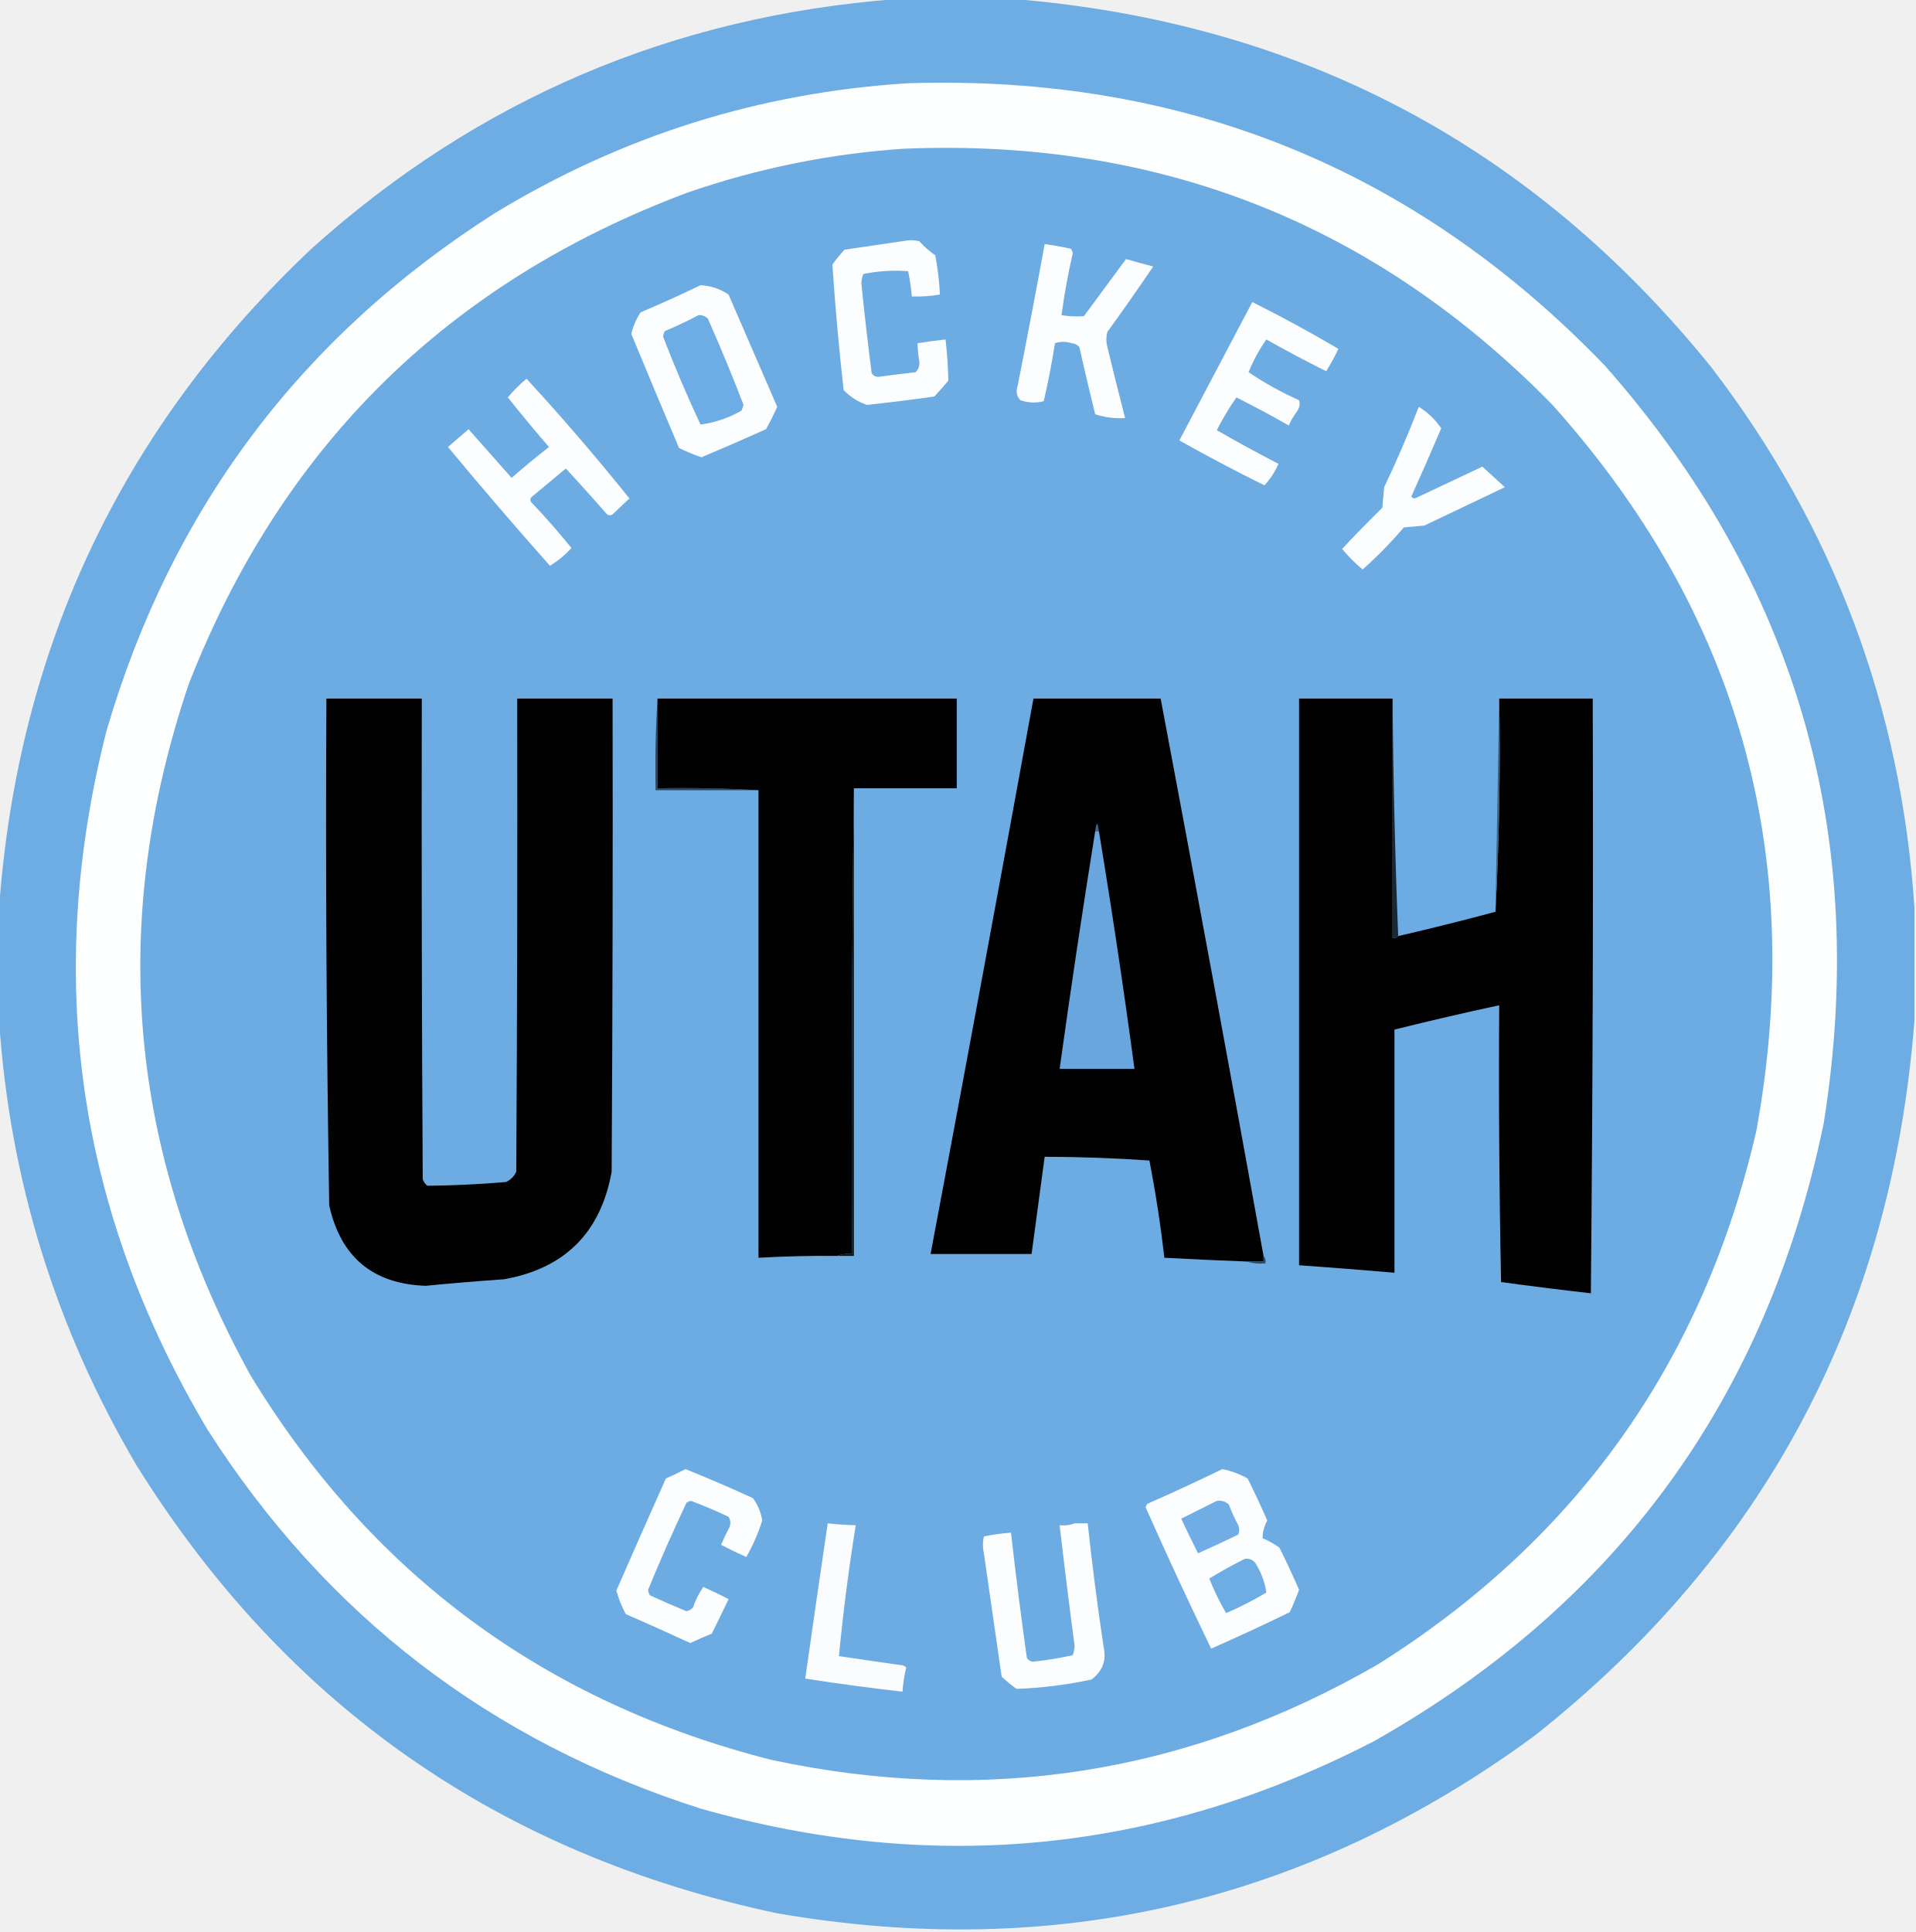
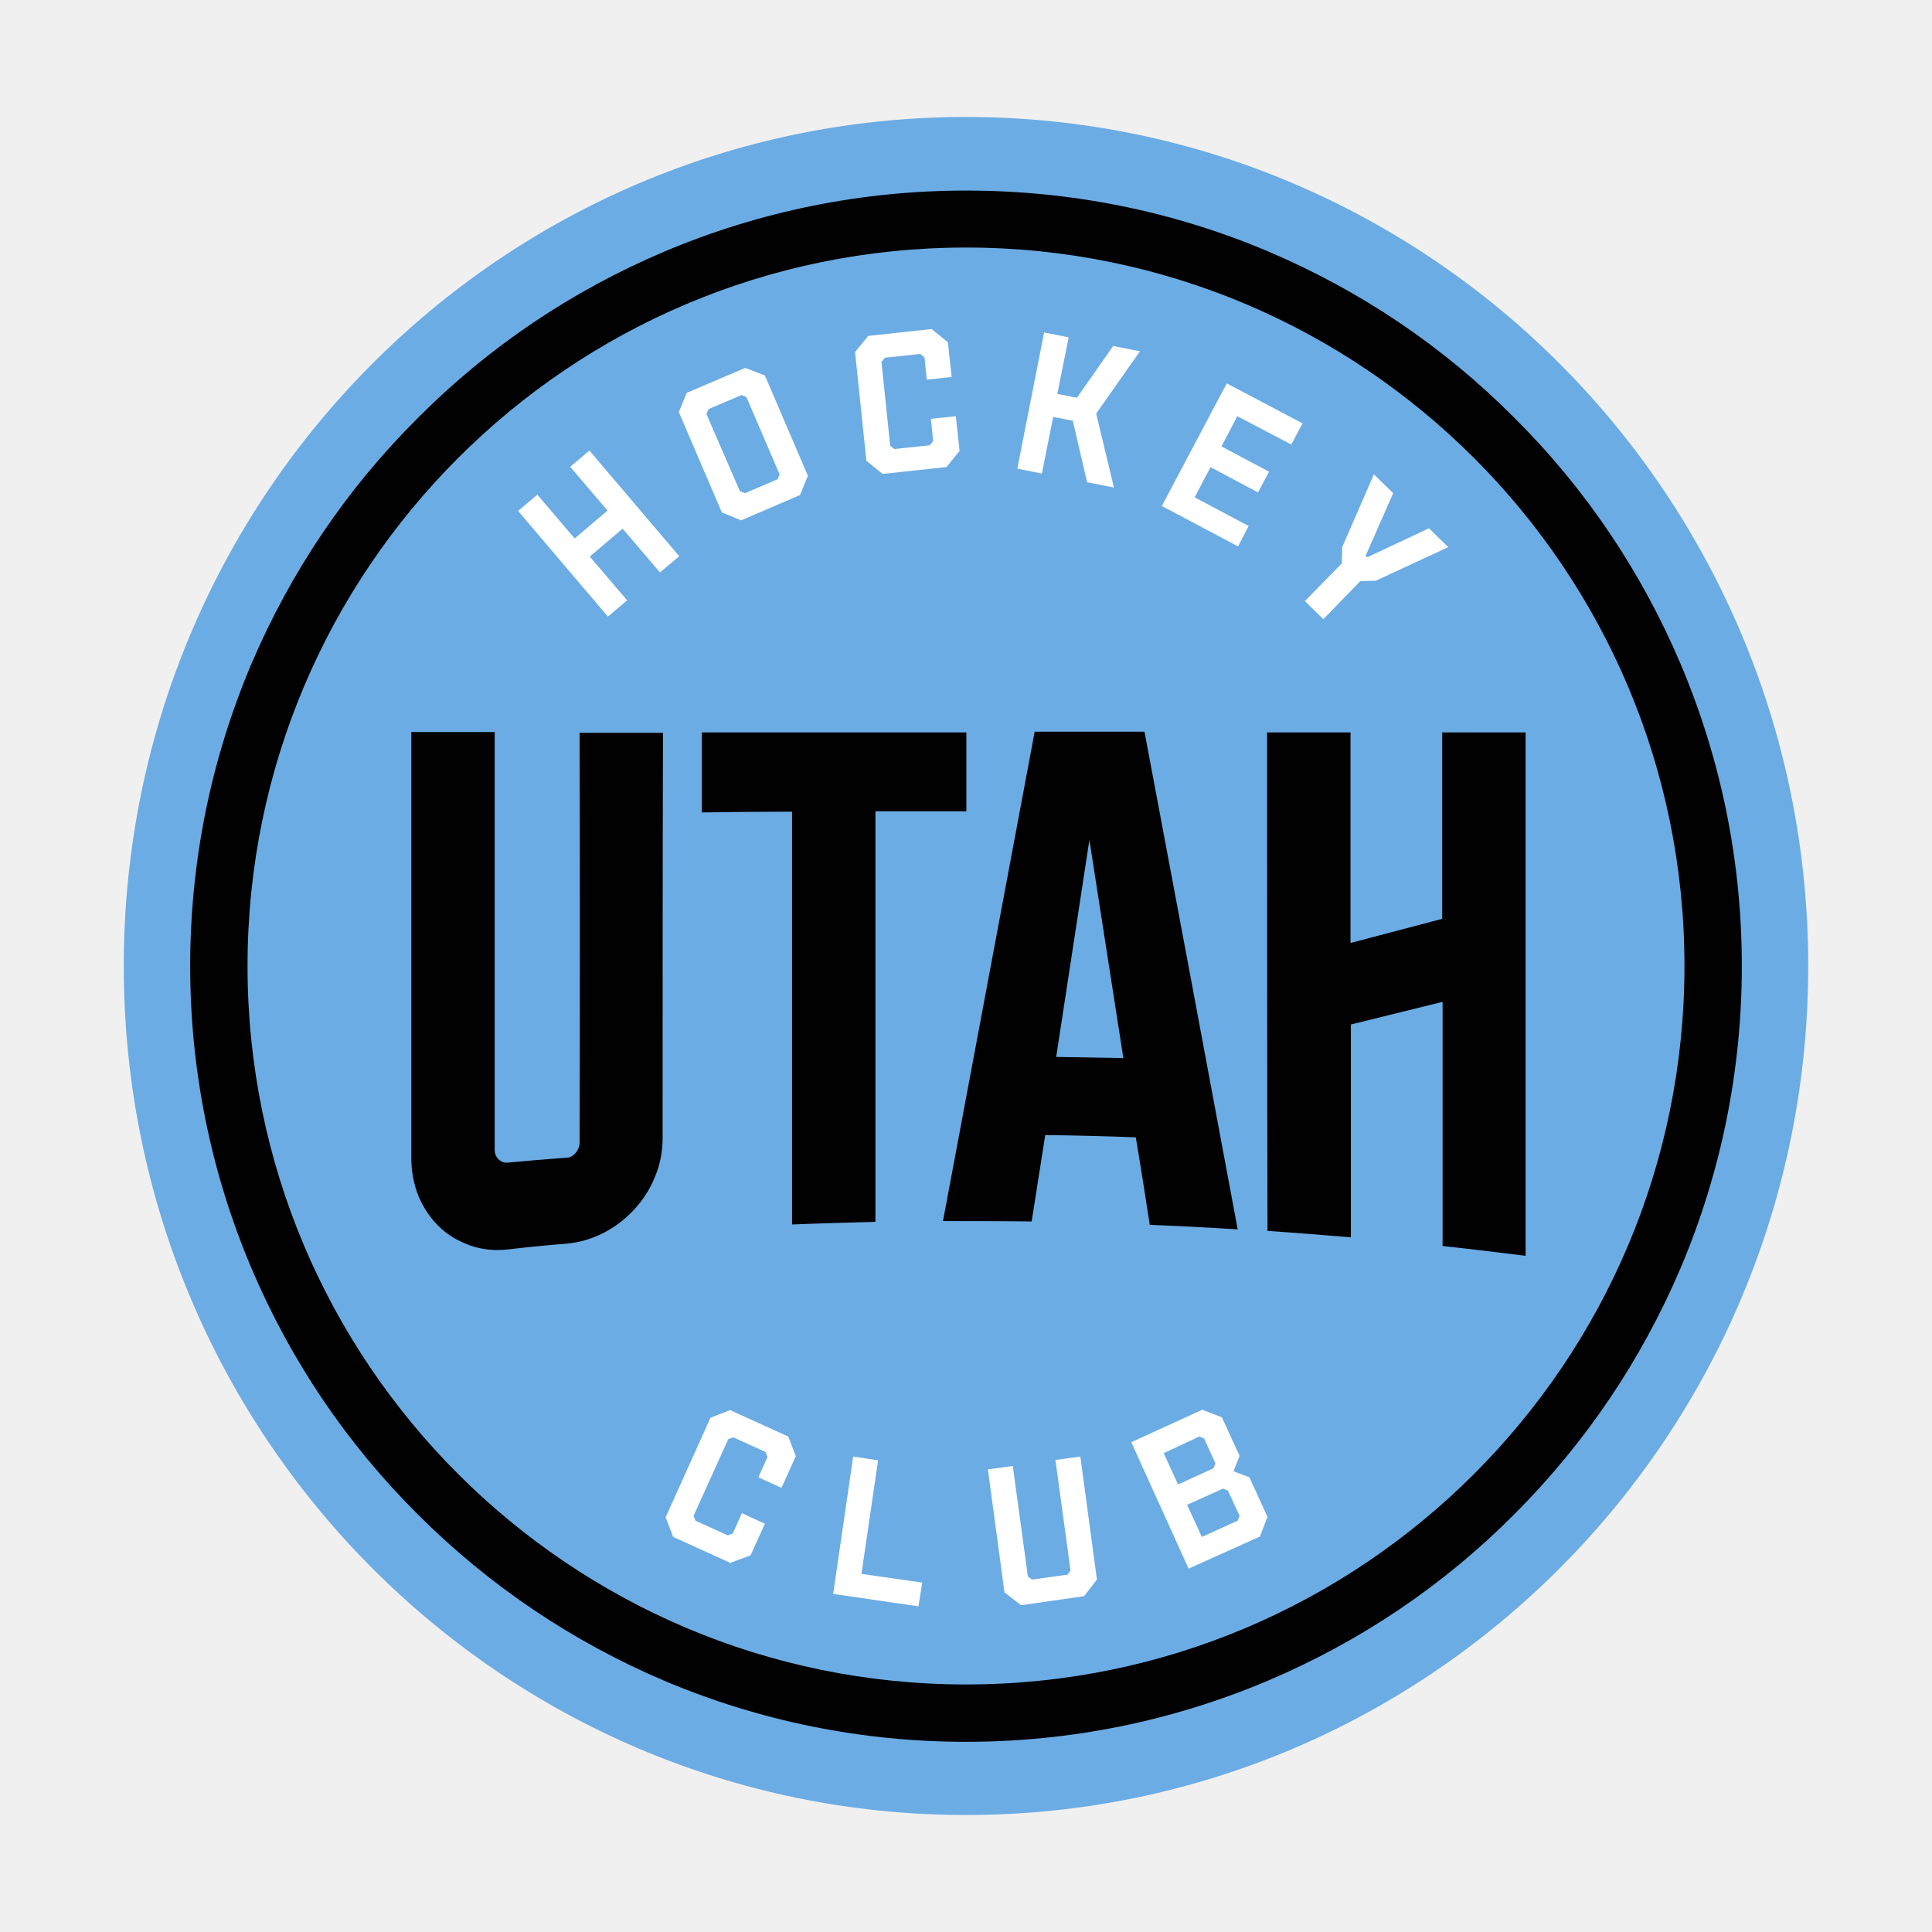
- <svg xmlns="http://www.w3.org/2000/svg" version="1.1" width="1024px" height="1033px" style="shape-rendering:geometricPrecision; text-rendering:geometricPrecision; image-rendering:optimizeQuality; fill-rule:evenodd; clip-rule:evenodd">
+ <svg xmlns="http://www.w3.org/2000/svg" version="1.1" id="Layer_1" x="0px" y="0px" viewBox="0 0 512 512" style="enable-background:new 0 0 512 512;" xml:space="preserve">
+   <style type="text/css">
+ 	.st0{fill:#6CACE4;}
+ 	.st1{fill:#010101;}
+ 	.st2{fill:#FFFFFF;}
+ </style>
  <g>
-     <path style="opacity:0.991" fill="#6cace4" d="M 479.5,-0.5 C 500.5,-0.5 521.5,-0.5 542.5,-0.5C 695.11,12.213 819.277,77.879 915,196.5C 980.241,281.7 1016.41,378.033 1023.5,485.5C 1023.5,505.5 1023.5,525.5 1023.5,545.5C 1011.35,702.997 943.68,830.497 820.5,928C 699.351,1017.03 564.351,1048.7 415.5,1023C 267.029,991.571 152.862,911.737 73,783.5C 29.647,709.945 5.147,630.611 -0.5,545.5C -0.5,525.5 -0.5,505.5 -0.5,485.5C 9.621,346.104 65.288,228.604 166.5,133C 255.37,53.073 359.703,8.573 479.5,-0.5 Z" />
-   </g>
-   <g>
-     <path style="opacity:1" fill="#fdfefe" d="M 485.5,44.5 C 632.424,39.837 756.591,90.171 858,195.5C 960.486,311.678 999.486,446.678 975,600.5C 944.676,747.414 864.51,857.58 734.5,931C 619.289,990.565 499.289,1002.56 374.5,967C 262.169,931.116 174.335,863.616 111,764.5C 41.322,647.423 23.322,522.756 57,390.5C 91.704,272.169 160.87,180.003 264.5,114C 332.509,72.607 406.176,49.44 485.5,44.5 Z" />
-   </g>
-   <g>
-     <path style="opacity:1" fill="#6cace3" d="M 483.5,79.5 C 619.702,73.934 735.202,119.601 830,216.5C 929.463,327.637 965.796,456.971 939,604.5C 910.639,727.825 843.139,822.992 736.5,890C 635.13,948.47 527.13,965.47 412.5,941C 291.456,910.231 198.623,841.731 134,735.5C 68.584,617.014 57.584,493.681 101,365.5C 150.781,238.386 239.614,150.886 367.5,103C 405.242,89.952 443.909,82.119 483.5,79.5 Z" />
-   </g>
-   <g>
-     <path style="opacity:1" fill="#fcfdfe" d="M 485.5,128.5 C 487.527,128.338 489.527,128.505 491.5,129C 494.052,131.853 496.885,134.353 500,136.5C 501.328,143.427 502.161,150.427 502.5,157.5C 497.547,158.329 492.547,158.663 487.5,158.5C 487.086,153.926 486.419,149.426 485.5,145C 477.439,144.402 469.439,144.902 461.5,146.5C 460.923,148.106 460.59,149.772 460.5,151.5C 462.114,167.547 463.948,183.547 466,199.5C 466.804,200.804 467.971,201.471 469.5,201.5C 476.153,200.601 482.82,199.768 489.5,199C 491.007,197.527 491.674,195.693 491.5,193.5C 490.947,190.183 490.614,186.85 490.5,183.5C 495.484,182.725 500.484,182.058 505.5,181.5C 506.335,188.832 506.835,196.166 507,203.5C 504.618,206.427 502.118,209.261 499.5,212C 487.524,213.698 475.524,215.198 463.5,216.5C 458.719,214.903 454.552,212.236 451,208.5C 448.501,186.176 446.501,163.843 445,141.5C 446.977,138.688 449.144,136.022 451.5,133.5C 462.978,131.83 474.311,130.164 485.5,128.5 Z" />
-   </g>
-   <g>
-     <path style="opacity:1" fill="#fcfdfe" d="M 558.5,130.5 C 563.19,131.138 567.856,131.971 572.5,133C 573.059,133.725 573.392,134.558 573.5,135.5C 570.982,146.421 568.982,157.421 567.5,168.5C 571.49,169.19 575.49,169.357 579.5,169C 587.025,158.814 594.525,148.648 602,138.5C 606.821,139.897 611.654,141.231 616.5,142.5C 608.528,154.305 600.361,165.972 592,177.5C 591.333,180.167 591.333,182.833 592,185.5C 595.067,198.2 598.234,210.866 601.5,223.5C 596.168,223.884 590.835,223.217 585.5,221.5C 582.56,209.53 579.727,197.53 577,185.5C 575.991,184.342 574.658,183.675 573,183.5C 569.923,182.536 566.923,182.536 564,183.5C 562.385,193.907 560.385,204.24 558,214.5C 553.861,215.583 549.694,215.416 545.5,214C 543.543,211.879 543.043,209.379 544,206.5C 549.029,181.188 553.862,155.855 558.5,130.5 Z" />
-   </g>
-   <g>
-     <path style="opacity:1" fill="#fcfdfe" d="M 374.5,152.5 C 379.978,152.77 384.978,154.437 389.5,157.5C 398.167,177.5 406.833,197.5 415.5,217.5C 413.685,221.623 411.685,225.623 409.5,229.5C 398.058,234.638 386.558,239.638 375,244.5C 370.87,243.1 366.87,241.434 363,239.5C 354.401,219.202 345.901,198.868 337.5,178.5C 338.502,174.334 340.169,170.501 342.5,167C 353.376,162.391 364.042,157.558 374.5,152.5 Z" />
-   </g>
-   <g>
-     <path style="opacity:1" fill="#fcfdfe" d="M 669.5,161.5 C 685.161,169.329 700.494,177.662 715.5,186.5C 713.588,190.66 711.421,194.66 709,198.5C 698.175,193.088 687.508,187.421 677,181.5C 673.191,186.95 670.024,192.783 667.5,199C 675.988,204.748 684.988,209.748 694.5,214C 695.175,216.242 694.675,218.409 693,220.5C 691.414,222.67 690.08,225.004 689,227.5C 679.81,222.238 670.477,217.238 661,212.5C 657.13,218.053 653.63,223.887 650.5,230C 661.34,236.254 672.34,242.254 683.5,248C 681.611,252.29 679.111,256.123 676,259.5C 660.612,251.89 645.445,243.89 630.5,235.5C 643.558,210.8 656.558,186.133 669.5,161.5 Z" />
-   </g>
-   <g>
-     <path style="opacity:1" fill="#6dace4" d="M 373.5,168.5 C 375.484,168.383 377.15,169.05 378.5,170.5C 385.23,185.695 391.563,201.028 397.5,216.5C 397.167,217.5 396.833,218.5 396.5,219.5C 389.56,223.486 382.226,225.986 374.5,227C 367.284,211.568 360.617,195.901 354.5,180C 354.585,178.893 354.919,177.893 355.5,177C 361.712,174.392 367.712,171.558 373.5,168.5 Z" />
-   </g>
-   <g>
-     <path style="opacity:1" fill="#fcfdfe" d="M 281.5,202.5 C 300.53,223.199 318.863,244.533 336.5,266.5C 333.542,269.324 330.542,272.158 327.5,275C 326.5,275.667 325.5,275.667 324.5,275C 317.274,266.698 309.941,258.531 302.5,250.5C 296.5,255.5 290.5,260.5 284.5,265.5C 283.417,266.365 283.251,267.365 284,268.5C 291.52,276.385 298.687,284.552 305.5,293C 302.109,296.768 298.276,299.935 294,302.5C 275.483,281.648 257.316,260.481 239.5,239C 243.167,235.833 246.833,232.667 250.5,229.5C 258.157,238.126 265.824,246.793 273.5,255.5C 280.021,249.811 286.688,244.311 293.5,239C 285.978,230.313 278.645,221.479 271.5,212.5C 274.548,208.785 277.881,205.452 281.5,202.5 Z" />
-   </g>
-   <g>
-     <path style="opacity:1" fill="#fcfdfe" d="M 758.5,217.5 C 763.282,220.447 767.282,224.28 770.5,229C 765.304,241.225 759.971,253.392 754.5,265.5C 755.365,266.583 756.365,266.749 757.5,266C 769.167,260.5 780.833,255 792.5,249.5C 796.5,253.167 800.5,256.833 804.5,260.5C 790.175,267.329 775.842,274.162 761.5,281C 757.833,281.333 754.167,281.667 750.5,282C 743.683,289.984 736.35,297.484 728.5,304.5C 724.5,301.167 720.833,297.5 717.5,293.5C 724.485,286.014 731.652,278.681 739,271.5C 739.333,267.833 739.667,264.167 740,260.5C 746.73,246.378 752.896,232.044 758.5,217.5 Z" />
-   </g>
-   <g>
-     <path style="opacity:1" fill="#020203" d="M 174.5,373.5 C 191.5,373.5 208.5,373.5 225.5,373.5C 225.333,459.167 225.5,544.834 226,630.5C 226.465,631.931 227.299,633.097 228.5,634C 242.508,633.867 256.508,633.2 270.5,632C 273,630.833 274.833,629 276,626.5C 276.5,542.167 276.667,457.834 276.5,373.5C 293.5,373.5 310.5,373.5 327.5,373.5C 327.667,457.834 327.5,542.167 327,626.5C 321.145,659.021 301.979,678.188 269.5,684C 255.475,684.969 241.475,686.136 227.5,687.5C 199.326,686.48 182.16,672.147 176,644.5C 174.515,554.197 174.015,463.864 174.5,373.5 Z" />
-   </g>
-   <g>
-     <path style="opacity:1" fill="#010102" d="M 675.5,671.5 C 675.5,672.5 675.5,673.5 675.5,674.5C 672.5,674.5 669.5,674.5 666.5,674.5C 651.826,673.954 637.16,673.288 622.5,672.5C 620.483,655.062 617.816,637.729 614.5,620.5C 595.855,619.213 577.189,618.547 558.5,618.5C 556.167,635.831 553.834,653.164 551.5,670.5C 533.5,670.5 515.5,670.5 497.5,670.5C 516.112,571.549 534.445,472.549 552.5,373.5C 575.167,373.5 597.833,373.5 620.5,373.5C 639.205,472.773 657.539,572.106 675.5,671.5 Z" />
-   </g>
-   <g>
-     <path style="opacity:1" fill="#010102" d="M 744.5,373.5 C 744.5,416.167 744.5,458.833 744.5,501.5C 745.791,501.737 746.791,501.404 747.5,500.5C 764.929,496.476 782.262,492.143 799.5,487.5C 801.494,449.848 802.161,411.848 801.5,373.5C 818.167,373.5 834.833,373.5 851.5,373.5C 851.833,479.502 851.5,585.502 850.5,691.5C 834.481,689.664 818.481,687.664 802.5,685.5C 801.5,636.171 801.167,586.838 801.5,537.5C 782.767,541.517 764.1,545.85 745.5,550.5C 745.5,593.833 745.5,637.167 745.5,680.5C 728.513,679.042 711.513,677.709 694.5,676.5C 694.5,575.5 694.5,474.5 694.5,373.5C 711.167,373.5 727.833,373.5 744.5,373.5 Z" />
-   </g>
-   <g>
-     <path style="opacity:1" fill="#1a2835" d="M 744.5,373.5 C 744.835,416.01 745.835,458.343 747.5,500.5C 746.791,501.404 745.791,501.737 744.5,501.5C 744.5,458.833 744.5,416.167 744.5,373.5 Z" />
-   </g>
-   <g>
-     <path style="opacity:1" fill="#3d6281" d="M 801.5,373.5 C 802.161,411.848 801.494,449.848 799.5,487.5C 800.161,449.402 800.827,411.402 801.5,373.5 Z" />
-   </g>
-   <g>
-     <path style="opacity:1" fill="#2c465d" d="M 351.5,373.5 C 351.5,389.5 351.5,405.5 351.5,421.5C 369.674,421.17 387.674,421.503 405.5,422.5C 387.167,422.5 368.833,422.5 350.5,422.5C 350.17,405.991 350.504,389.658 351.5,373.5 Z" />
-   </g>
-   <g>
-     <path style="opacity:1" fill="#010101" d="M 351.5,373.5 C 404.833,373.5 458.167,373.5 511.5,373.5C 511.5,389.5 511.5,405.5 511.5,421.5C 493.167,421.5 474.833,421.5 456.5,421.5C 455.501,504.332 455.167,587.332 455.5,670.5C 452.615,670.194 449.948,670.527 447.5,671.5C 433.485,671.375 419.485,671.709 405.5,672.5C 405.5,589.167 405.5,505.833 405.5,422.5C 387.674,421.503 369.674,421.17 351.5,421.5C 351.5,405.5 351.5,389.5 351.5,373.5 Z" />
-   </g>
-   <g>
-     <path style="opacity:1" fill="#0d151b" d="M 456.5,421.5 C 456.5,504.833 456.5,588.167 456.5,671.5C 453.5,671.5 450.5,671.5 447.5,671.5C 449.948,670.527 452.615,670.194 455.5,670.5C 455.167,587.332 455.501,504.332 456.5,421.5 Z" />
-   </g>
-   <g>
-     <path style="opacity:1" fill="#416788" d="M 587.5,444.5 C 586.833,444.5 586.167,444.5 585.5,444.5C 586.167,439.167 586.833,439.167 587.5,444.5 Z" />
-   </g>
-   <g>
-     <path style="opacity:1" fill="#68a6dd" d="M 585.5,444.5 C 586.167,444.5 586.833,444.5 587.5,444.5C 594.485,486.731 600.819,529.065 606.5,571.5C 593.167,571.5 579.833,571.5 566.5,571.5C 572.368,529.088 578.702,486.754 585.5,444.5 Z" />
-   </g>
-   <g>
-     <path style="opacity:1" fill="#2d485f" d="M 675.5,671.5 C 676.434,672.568 676.768,673.901 676.5,675.5C 672.958,675.813 669.625,675.479 666.5,674.5C 669.5,674.5 672.5,674.5 675.5,674.5C 675.5,673.5 675.5,672.5 675.5,671.5 Z" />
-   </g>
-   <g>
-     <path style="opacity:1" fill="#fcfdfe" d="M 653.5,785.5 C 658.256,786.461 662.756,788.127 667,790.5C 670.693,797.915 674.193,805.415 677.5,813C 675.822,816.019 674.989,819.185 675,822.5C 678.219,823.793 681.219,825.46 684,827.5C 687.693,834.915 691.193,842.415 694.5,850C 693.024,854.098 691.358,858.098 689.5,862C 675.62,868.774 661.62,875.274 647.5,881.5C 635.44,856.544 623.773,831.377 612.5,806C 612.645,805.228 612.978,804.561 613.5,804C 627.044,798.058 640.377,791.891 653.5,785.5 Z" />
-   </g>
-   <g>
-     <path style="opacity:1" fill="#fcfdfe" d="M 366.5,785.5 C 378.584,790.373 390.584,795.54 402.5,801C 405.133,804.557 406.8,808.557 407.5,813C 405.344,819.81 402.511,826.31 399,832.5C 394.454,830.478 389.954,828.311 385.5,826C 386.855,822.788 388.355,819.622 390,816.5C 390.743,814.559 390.576,812.726 389.5,811C 382.944,807.888 376.277,805.055 369.5,802.5C 368.558,802.608 367.725,802.941 367,803.5C 359.748,818.836 352.914,834.336 346.5,850C 346.585,851.107 346.919,852.107 347.5,853C 353.942,855.971 360.442,858.804 367,861.5C 368.395,861.22 369.562,860.553 370.5,859.5C 371.806,855.554 373.639,851.888 376,848.5C 380.546,850.522 385.046,852.689 389.5,855C 386.6,861.192 383.6,867.359 380.5,873.5C 376.635,875.067 372.802,876.734 369,878.5C 357.559,873.196 346.059,868.03 334.5,863C 332.424,859.012 330.758,854.846 329.5,850.5C 338.235,830.464 347.068,810.464 356,790.5C 359.628,788.912 363.128,787.246 366.5,785.5 Z" />
-   </g>
-   <g>
-     <path style="opacity:1" fill="#6fade4" d="M 650.5,802.5 C 653.044,802.104 655.211,802.771 657,804.5C 658.393,808.286 660.059,811.952 662,815.5C 662.667,817.167 662.667,818.833 662,820.5C 654.909,823.962 647.742,827.295 640.5,830.5C 637.36,824.388 634.36,818.221 631.5,812C 637.894,808.803 644.227,805.636 650.5,802.5 Z" />
-   </g>
-   <g>
-     <path style="opacity:1" fill="#fbfcfe" d="M 442.5,814.5 C 447.482,815.053 452.482,815.387 457.5,815.5C 453.754,838.725 450.754,862.058 448.5,885.5C 459.975,887.211 471.475,888.877 483,890.5C 483.5,890.833 484,891.167 484.5,891.5C 483.462,895.769 482.795,900.102 482.5,904.5C 465.113,902.54 447.78,900.207 430.5,897.5C 434.418,869.827 438.418,842.161 442.5,814.5 Z" />
-   </g>
-   <g>
-     <path style="opacity:1" fill="#fcfdfe" d="M 574.5,814.5 C 576.833,814.5 579.167,814.5 581.5,814.5C 583.872,836.554 586.706,858.554 590,880.5C 591.633,887.735 589.467,893.569 583.5,898C 570.283,900.854 556.95,902.521 543.5,903C 540.688,901.023 538.022,898.856 535.5,896.5C 532.37,874.492 529.203,852.492 526,830.5C 525.333,827.5 525.333,824.5 526,821.5C 530.749,820.508 535.582,819.842 540.5,819.5C 543.005,841.863 545.838,864.196 549,886.5C 549.739,887.574 550.739,888.241 552,888.5C 559.229,887.76 566.395,886.593 573.5,885C 574.122,883.431 574.456,881.764 574.5,880C 571.65,858.514 568.983,837.014 566.5,815.5C 569.385,815.806 572.052,815.473 574.5,814.5 Z" />
-   </g>
-   <g>
-     <path style="opacity:1" fill="#6eade4" d="M 665.5,833.5 C 667.722,833.178 669.556,833.845 671,835.5C 674.182,840.506 676.182,845.839 677,851.5C 670.107,855.636 662.941,859.302 655.5,862.5C 652.026,856.585 649.026,850.418 646.5,844C 652.699,840.215 659.032,836.715 665.5,833.5 Z" />
+     <path class="st0" d="M256,481c123.3,0,223.2-100.7,223.2-225S379.3,31,256,31S32.8,131.7,32.8,256S132.7,481,256,481L256,481z" />
+     <path class="st0" d="M256,446.4c105.1,0,190.4-85.2,190.4-190.4S361.1,65.6,256,65.6S65.6,150.9,65.6,256S150.9,446.4,256,446.4z" />
+     <path class="st1" d="M256,65.6c105.1,0,190.4,85.2,190.4,190.4S361.1,446.4,256,446.4S65.6,361.1,65.6,256S150.9,65.6,256,65.6   L256,65.6z M256,50.5c-27.7,0-54.7,5.5-80,16.2c-24.5,10.4-46.5,25.2-65.3,44.1C91.8,129.6,77,151.6,66.6,176   c-10.7,25.3-16.2,52.3-16.2,80s5.5,54.7,16.2,80c10.4,24.5,25.2,46.5,44.1,65.3c18.9,18.9,40.9,33.7,65.3,44.1   c25.3,10.7,52.3,16.2,80,16.2s54.7-5.5,80-16.2c24.5-10.4,46.5-25.2,65.3-44.1c18.9-18.9,33.7-40.9,44.1-65.3   c10.7-25.3,16.2-52.3,16.2-80s-5.5-54.7-16.2-80c-10.4-24.5-25.2-46.5-44.1-65.3C382.5,91.8,360.5,77,336,66.6   C310.7,55.9,283.7,50.5,256,50.5L256,50.5z" />
+     <path class="st2" d="M161.2,162.8l-23.3-27.4l4.4-3.8l9.9,11.6l9.3-7.9l-9.9-11.6l4.4-3.8l23.3,27.4l-4.4,3.8l-9.9-11.6l-9.3,7.9   l9.9,11.6L161.2,162.8L161.2,162.8z" />
+     <path class="st2" d="M161.1,163.4l-23.8-28l5.1-4.3l9.9,11.6l8.7-7.4l-9.9-11.6l5.1-4.3l23.8,28l-5.1,4.3l-9.9-11.6l-8.7,7.4   l9.9,11.6L161.1,163.4L161.1,163.4z M138.5,135.5l22.7,26.7l3.8-3.2l-9.9-11.6l10-8.5l9.9,11.6l3.8-3.2L156,120.6l-3.8,3.2   l9.9,11.6l-10,8.5l-9.9-11.6L138.5,135.5L138.5,135.5z M196.4,137.4l-4.8-1.9l-11.3-26.3l1.9-4.8l15.2-6.5l4.8,1.9l11.3,26.3   l-2,4.8L196.4,137.4L196.4,137.4L196.4,137.4z M197.4,131.1l9-3.9l0.7-1.6l-8.9-20.9l-1.6-0.6l-9,3.9l-0.7,1.6l8.9,20.9   L197.4,131.1L197.4,131.1z" />
+     <path class="st2" d="M196.4,137.9l-5.1-2.1l-11.4-26.6l2.1-5.1l15.5-6.6l5.2,2l11.4,26.6l-2.1,5.1L196.4,137.9L196.4,137.9   L196.4,137.9z M191.9,135.2l4.5,1.8l14.9-6.4l1.9-4.5l-11.1-26l-4.5-1.8l-14.9,6.4l-1.8,4.5L191.9,135.2L191.9,135.2L191.9,135.2z    M197.4,131.6l-1.9-0.7l-9.1-21.2l0.8-1.9l9.3-4l1.9,0.7l9.1,21.2l-0.8,1.9L197.4,131.6L197.4,131.6z M196.1,130.2l1.3,0.5l8.7-3.7   l0.5-1.3l-8.8-20.5l-1.3-0.5l-8.7,3.7l-0.6,1.3L196.1,130.2L196.1,130.2z M234,125.2l-4-3.3l-3-28.5l3.3-4l16.4-1.7l4.1,3.3   l0.9,8.6l-5.8,0.6l-0.6-5.6l-1.4-1.1l-9.8,1l-1.1,1.3l2.3,22.6l1.4,1.1l9.8-1l1.1-1.3l-0.6-5.6l5.8-0.6l0.9,8.6l-3.3,4L234,125.2   L234,125.2L234,125.2z" />
+     <path class="st2" d="M233.9,125.6l-4.3-3.5l-3-28.8l3.5-4.3h0.2l16.6-1.8l4.3,3.5l1,9.2l-6.6,0.7l-0.6-5.9l-1.1-0.9l-9.4,1   l-0.9,1.1l2.3,22.2l1.1,0.9l9.4-1l0.9-1.1l-0.6-5.9l6.6-0.7l1,9.2l-3.5,4.3h-0.2L233.9,125.6L233.9,125.6L233.9,125.6z    M230.4,121.7l3.7,3.1l16.1-1.7l3.1-3.8l-0.8-8l-4.9,0.5l0.6,5.4l-1.4,1.6l-10.1,1.1l-1.6-1.3l-2.4-22.9l1.4-1.6l10.1-1.1l1.6,1.3   l0.6,5.4l4.9-0.5l-0.8-8l-3.8-3l-16.1,1.7l-3.1,3.7L230.4,121.7L230.4,121.7L230.4,121.7z M270.2,123.9l6.9-35.2l5.7,1.1l-3,15   l5.9,1.2l9.6-13.7l6.2,1.2l-11.4,16.1l4.5,19.2l-6.2-1.2l-3.8-16.3l-5.9-1.2l-3,15L270.2,123.9L270.2,123.9L270.2,123.9z" />
+     <path class="st2" d="M295.2,129.2l-7.1-1.4l-3.8-16.3l-5.2-1l-3,15l-6.5-1.3l7.1-36.1l6.5,1.3l-3,15l5.2,1l9.6-13.7l7.1,1.4   l-11.6,16.5L295.2,129.2L295.2,129.2L295.2,129.2z M288.8,127.1l5.3,1.1l-4.4-18.7l11.1-15.7l-5.3-1.1l-9.6,13.7l-6.5-1.3l3-15   l-4.9-1l-6.8,34.4l4.9,1l3-15l6.5,1.3L288.8,127.1L288.8,127.1L288.8,127.1z M308.4,134l16.8-31.8l19.4,10.2l-2.6,4.8l-14.3-7.5   l-4.6,8.7l12.6,6.7l-2.5,4.7l-12.6-6.7l-4.6,8.7l14.3,7.6l-2.6,4.8l-19.5-10.3L308.4,134L308.4,134z" />
+     <path class="st2" d="M328.1,144.8l-20.2-10.7l17.2-32.5l20.1,10.6l-3,5.6l-14.3-7.5l-4.2,8l12.6,6.7l-2.9,5.5l-12.6-6.7l-4.2,8   l14.3,7.6L328.1,144.8L328.1,144.8L328.1,144.8z M309,133.8l18.7,9.9l2.2-4.1l-14.3-7.6l5-9.5l12.6,6.7l2.1-4l-12.6-6.7l5-9.5   l14.3,7.5l2.2-4.1l-18.6-9.8L309,133.8L309,133.8L309,133.8z M346.4,159.2l9.6-9.8v-4.3l8.3-18.7l4.5,4.4l-7.3,16.6l0.8,0.8   l16.4-7.7l4.5,4.4l-18.5,8.6l-4.3,0.2l-9.6,9.8L346.4,159.2L346.4,159.2L346.4,159.2z" />
+     <path class="st2" d="M350.7,164.1l-4.9-4.8l9.8-10l0.1-4.3l8.4-19.3l5.1,5l-7.3,16.6l0.4,0.4l16.4-7.7l5.1,5l-19.2,8.9l-4.1,0.1   L350.7,164.1L350.7,164.1L350.7,164.1z M347,159.2l3.7,3.7l9.5-9.7l4.3-0.2l17.9-8.3l-3.8-3.7l-16.4,7.7l-1.2-1.2l7.3-16.6   l-3.8-3.7l-7.9,18.1v4.4L347,159.2L347,159.2L347,159.2z M178.7,407l-1.8-4.8l11.8-26.1l4.8-1.8l15.1,6.8l1.9,4.9l-3.6,7.9   l-5.3-2.4l2.3-5.2l-0.7-1.6l-8.9-4.1l-1.6,0.6l-9.4,20.7l0.7,1.6l8.9,4.1l1.6-0.6l2.3-5.2l5.3,2.4l-3.6,7.9l-4.9,1.8L178.7,407   L178.7,407L178.7,407z" />
+     <path class="st2" d="M193.8,414.3l-15.4-7l-2-5.2l11.9-26.4l5.2-2l15.4,7l2,5.2l-3.8,8.4l-6.1-2.8l2.4-5.4l-0.5-1.3l-8.6-3.9   l-1.3,0.5l-9.2,20.3l0.5,1.3l8.6,3.9l1.3-0.5l2.4-5.4l6.1,2.8l-3.8,8.4l-5.2,1.9L193.8,414.3L193.8,414.3z M179.1,406.7l14.7,6.7   l4.6-1.7l3.3-7.3l-4.5-2.1l-2.2,4.9l-2,0.7l-9.3-4.2l-0.8-1.9l9.5-21l2-0.7l9.3,4.2l0.8,1.9l-2.2,4.9l4.5,2.1l3.3-7.3l-1.8-4.5   l-14.7-6.7l-4.5,1.7l-11.7,25.8L179.1,406.7L179.1,406.7L179.1,406.7z M221.2,422.1l5.1-35.5l5.8,0.9l-4.4,30.1l16.1,2.3l-0.8,5.5   L221.2,422.1L221.2,422.1L221.2,422.1z" />
+     <path class="st2" d="M243.4,425.7l-22.6-3.3l5.3-36.4l6.6,1l-4.4,30.1l16.1,2.3L243.4,425.7L243.4,425.7z M221.7,421.8l21,3   l0.7-4.6l-16.1-2.3l4.4-30.1l-4.9-0.7L221.7,421.8L221.7,421.8z M270.7,424.9l-4.1-3.1l-4.3-32l5.8-0.8l3.9,29l1.4,1l9.8-1.3l1-1.4   l-4-29l5.8-0.8l4.3,32l-3.1,4.1L270.7,424.9L270.7,424.9L270.7,424.9z" />
+     <path class="st2" d="M270.6,425.4l-4.4-3.4l-4.4-32.6l6.6-0.9l4,29.3l1.1,0.8l9.4-1.3l0.8-1.1l-4-29.3l6.6-0.9l4.4,32.6l-3.4,4.4   L270.6,425.4L270.6,425.4L270.6,425.4z M267,421.6l3.8,2.9l16-2.2l2.9-3.8l-4.3-31.4l-4.9,0.7l3.9,28.8l-1.2,1.6l-10.1,1.4   l-1.6-1.2l-3.9-28.8l-4.9,0.7L267,421.6L267,421.6z M315.2,415.2l-14.9-32.7l18.3-8.3l4.8,1.8l4.5,9.9l-1.6,4.3v0.1l4.5,1.6   l4.6,10.2l-1.8,4.8L315.2,415.2L315.2,415.2z M311.9,393.9l10-4.5l0.6-1.6l-3.1-6.9l-1.6-0.6l-10,4.5L311.9,393.9L311.9,393.9   L311.9,393.9z M318.3,407.9l10.1-4.6l0.6-1.6l-3.2-7l-1.6-0.7l-10.1,4.6L318.3,407.9L318.3,407.9L318.3,407.9z" />
+     <path class="st2" d="M315,415.7l-15.2-33.5l18.8-8.6l5.2,2l4.7,10.2l-1.6,4.1l4.2,1.6l4.8,10.5l-2,5.2L315,415.7L315,415.7z    M300.9,382.7l14.5,31.9l17.8-8.1l1.7-4.5l-4.5-9.8l-4.4-1.6l-0.2-0.4l1.6-4.3l-4.4-9.6l-4.5-1.7L300.9,382.7L300.9,382.7   L300.9,382.7z M318,408.5l-4.6-10l10.6-4.8l1.9,0.8l3.3,7.3l-0.7,2L318,408.5L318,408.5L318,408.5z M314.6,398.8l3.9,8.5l9.5-4.3   l0.5-1.3l-3.1-6.7l-1.3-0.5L314.6,398.8L314.6,398.8z M311.7,394.5l-4.5-9.8l10.5-4.8l1.9,0.7l3.3,7.2l-0.7,1.9L311.7,394.5   L311.7,394.5z M308.4,385.1l3.8,8.3l9.4-4.3l0.5-1.3l-3-6.6l-1.3-0.5L308.4,385.1L308.4,385.1z" />
+     <path class="st1" d="M256.1,215v-20.9H186v21.2c8-0.1,16-0.2,23.9-0.2c0,36.4,0,72.9,0,109.4c7.4-0.3,14.8-0.5,22.1-0.7V215   L256.1,215L256.1,215L256.1,215z M303.3,193.9h-29.1c-8.1,43.3-16.2,86.4-24.3,129.7c7.8,0,15.6,0,23.5,0.1   c1.2-7.6,2.4-15.2,3.6-22.9c8,0.1,16,0.3,24,0.6c1.3,7.7,2.5,15.4,3.7,23.2c7.8,0.3,15.6,0.7,23.3,1.2   C319.7,281.2,311.5,237.4,303.3,193.9L303.3,193.9L303.3,193.9z M279.9,280.1c2.9-19.1,5.9-38.3,8.8-57.5c3,19.2,6,38.5,9,57.8   C291.7,280.3,285.8,280.2,279.9,280.1L279.9,280.1z M153.6,302.8c0,1-0.4,1.9-1,2.7c-0.7,0.8-1.5,1.3-2.5,1.3   c-5.2,0.4-10.3,0.8-15.5,1.3c-1,0.1-1.8-0.2-2.5-0.9c-0.7-0.7-1-1.5-1-2.5c0-36.9,0-73.8,0-110.7h-22.1v112.8c0,3.8,0.7,7.2,2,10.4   c1.4,3.2,3.2,5.8,5.5,8c2.3,2.2,5.1,3.8,8.2,4.9c3.2,1.1,6.5,1.4,10,1c5.1-0.6,10.2-1.1,15.3-1.5c3.5-0.3,6.9-1.3,10-2.9   c3.1-1.6,5.8-3.7,8.1-6.2c2.3-2.5,4.2-5.4,5.5-8.7c1.4-3.3,2-6.8,2-10.3c0-35.8,0-71.5,0.1-107.3h-22.1   C153.7,230.3,153.7,266.5,153.6,302.8L153.6,302.8L153.6,302.8z M382.2,243.5c-8.1,2.1-16.2,4.3-24.3,6.4v-55.8h-22.1   c0,44,0,88.1,0.1,132.1c7.4,0.5,14.7,1.1,22.1,1.7v-56.4c8.1-2,16.2-4,24.3-6v64.7c7.4,0.8,14.7,1.7,22,2.6V194.1h-22.1   L382.2,243.5L382.2,243.5L382.2,243.5z" />
  </g>
</svg>
